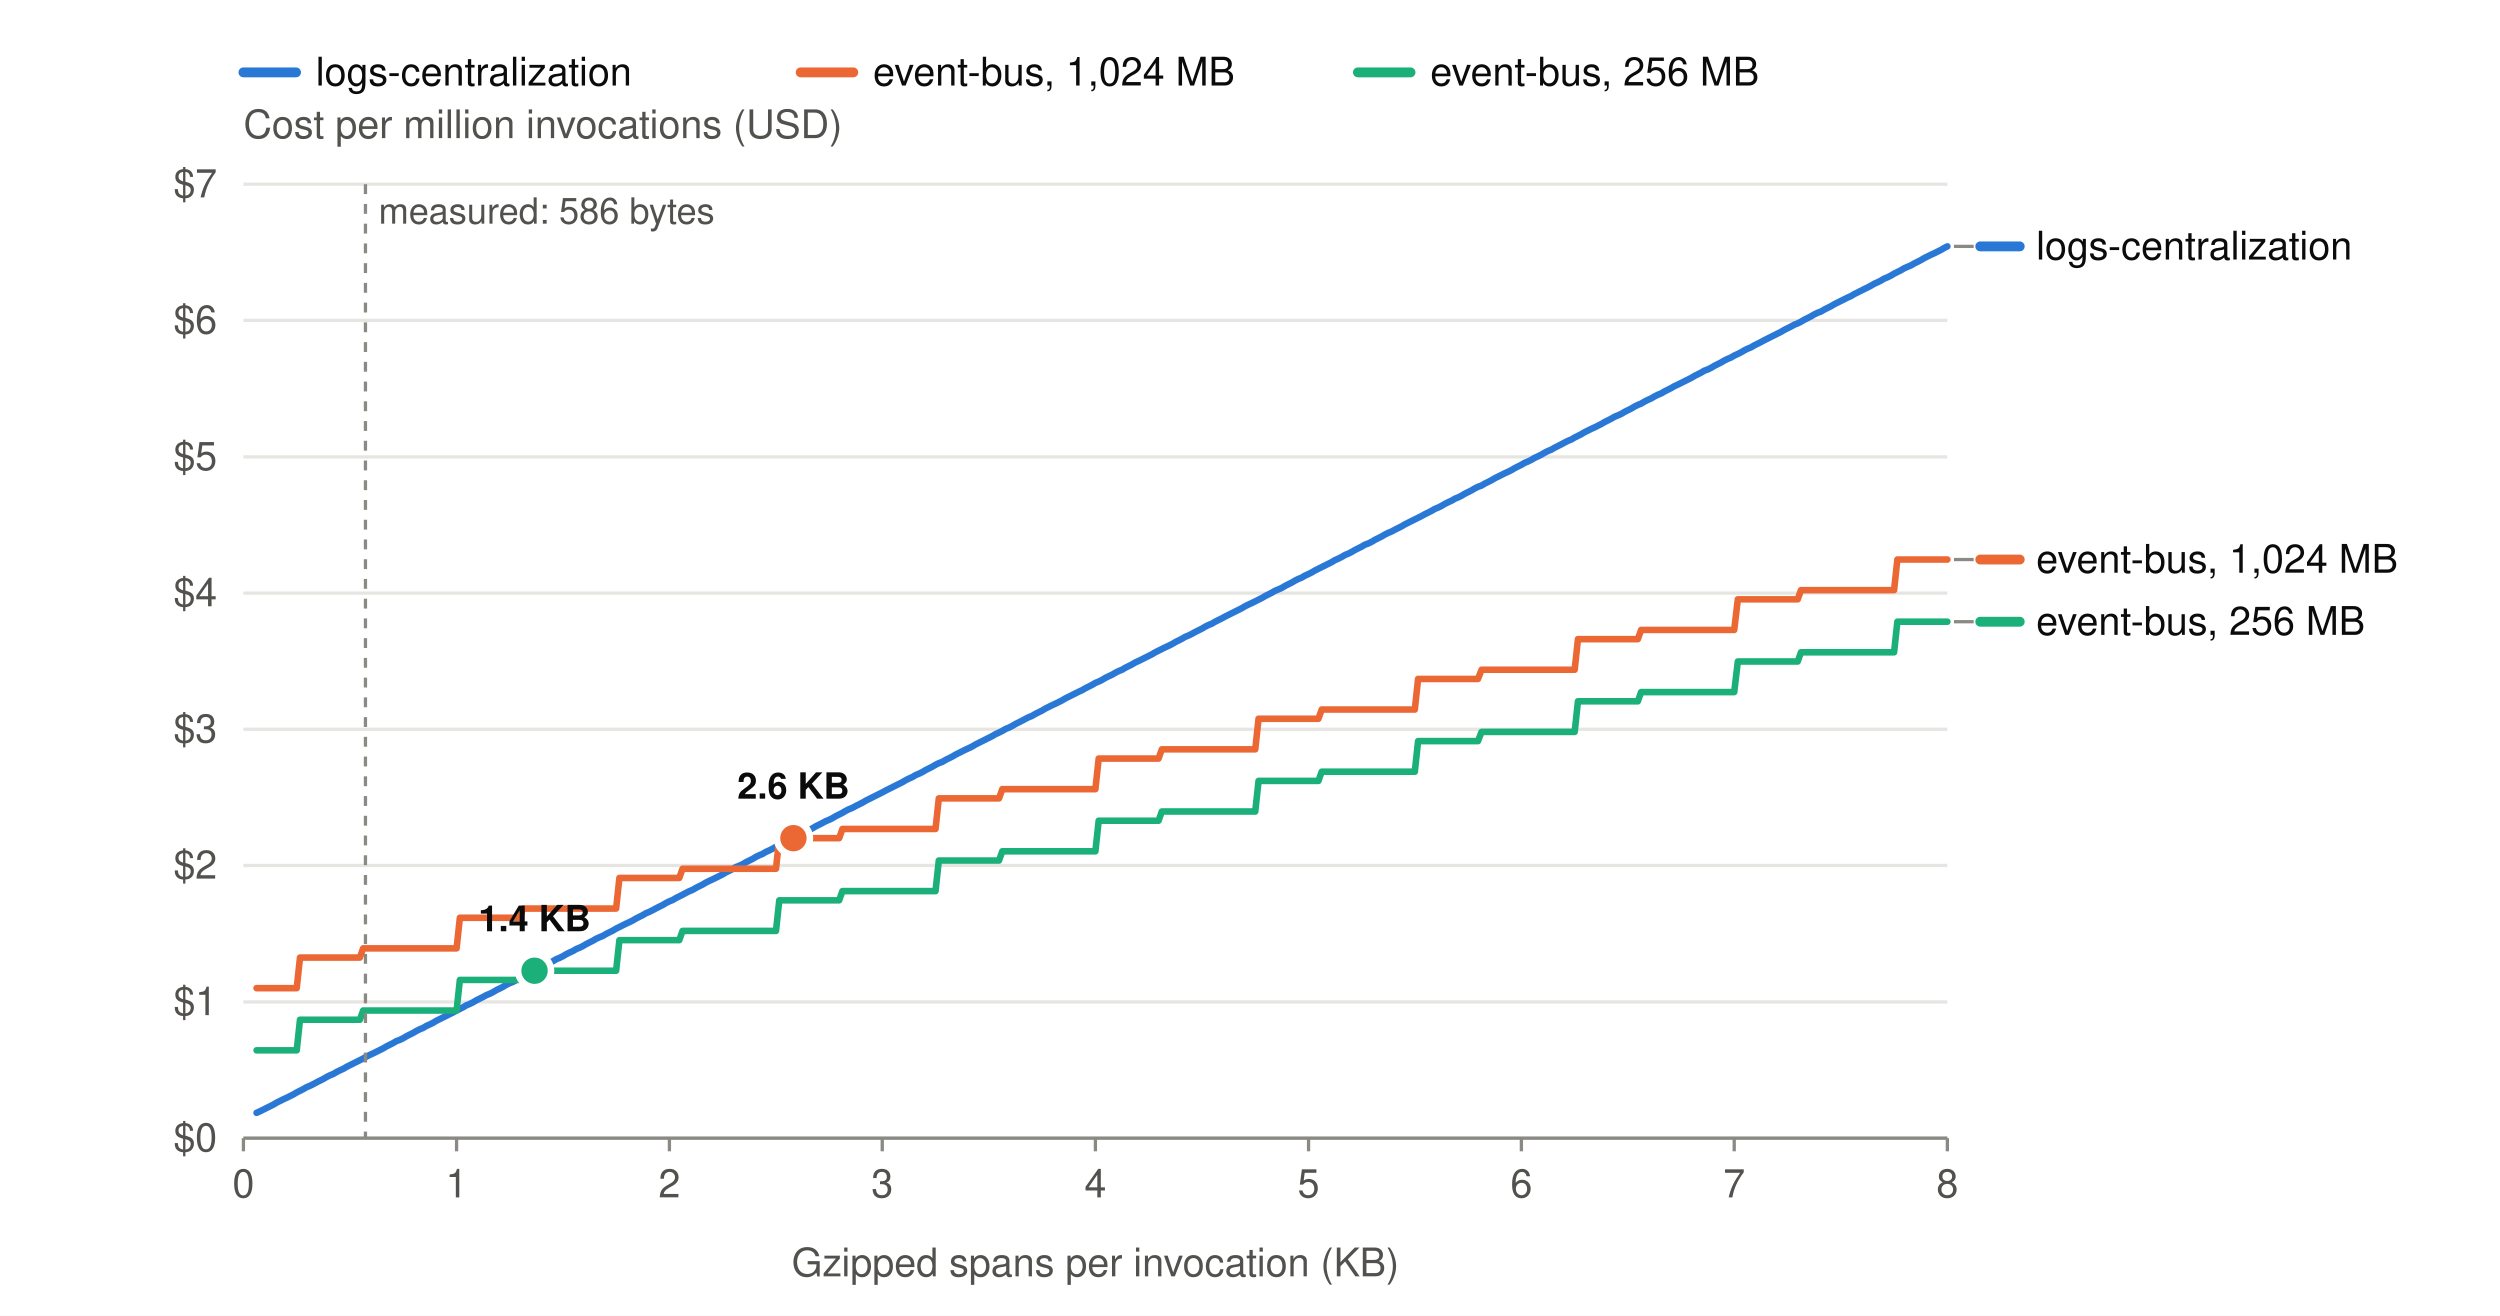
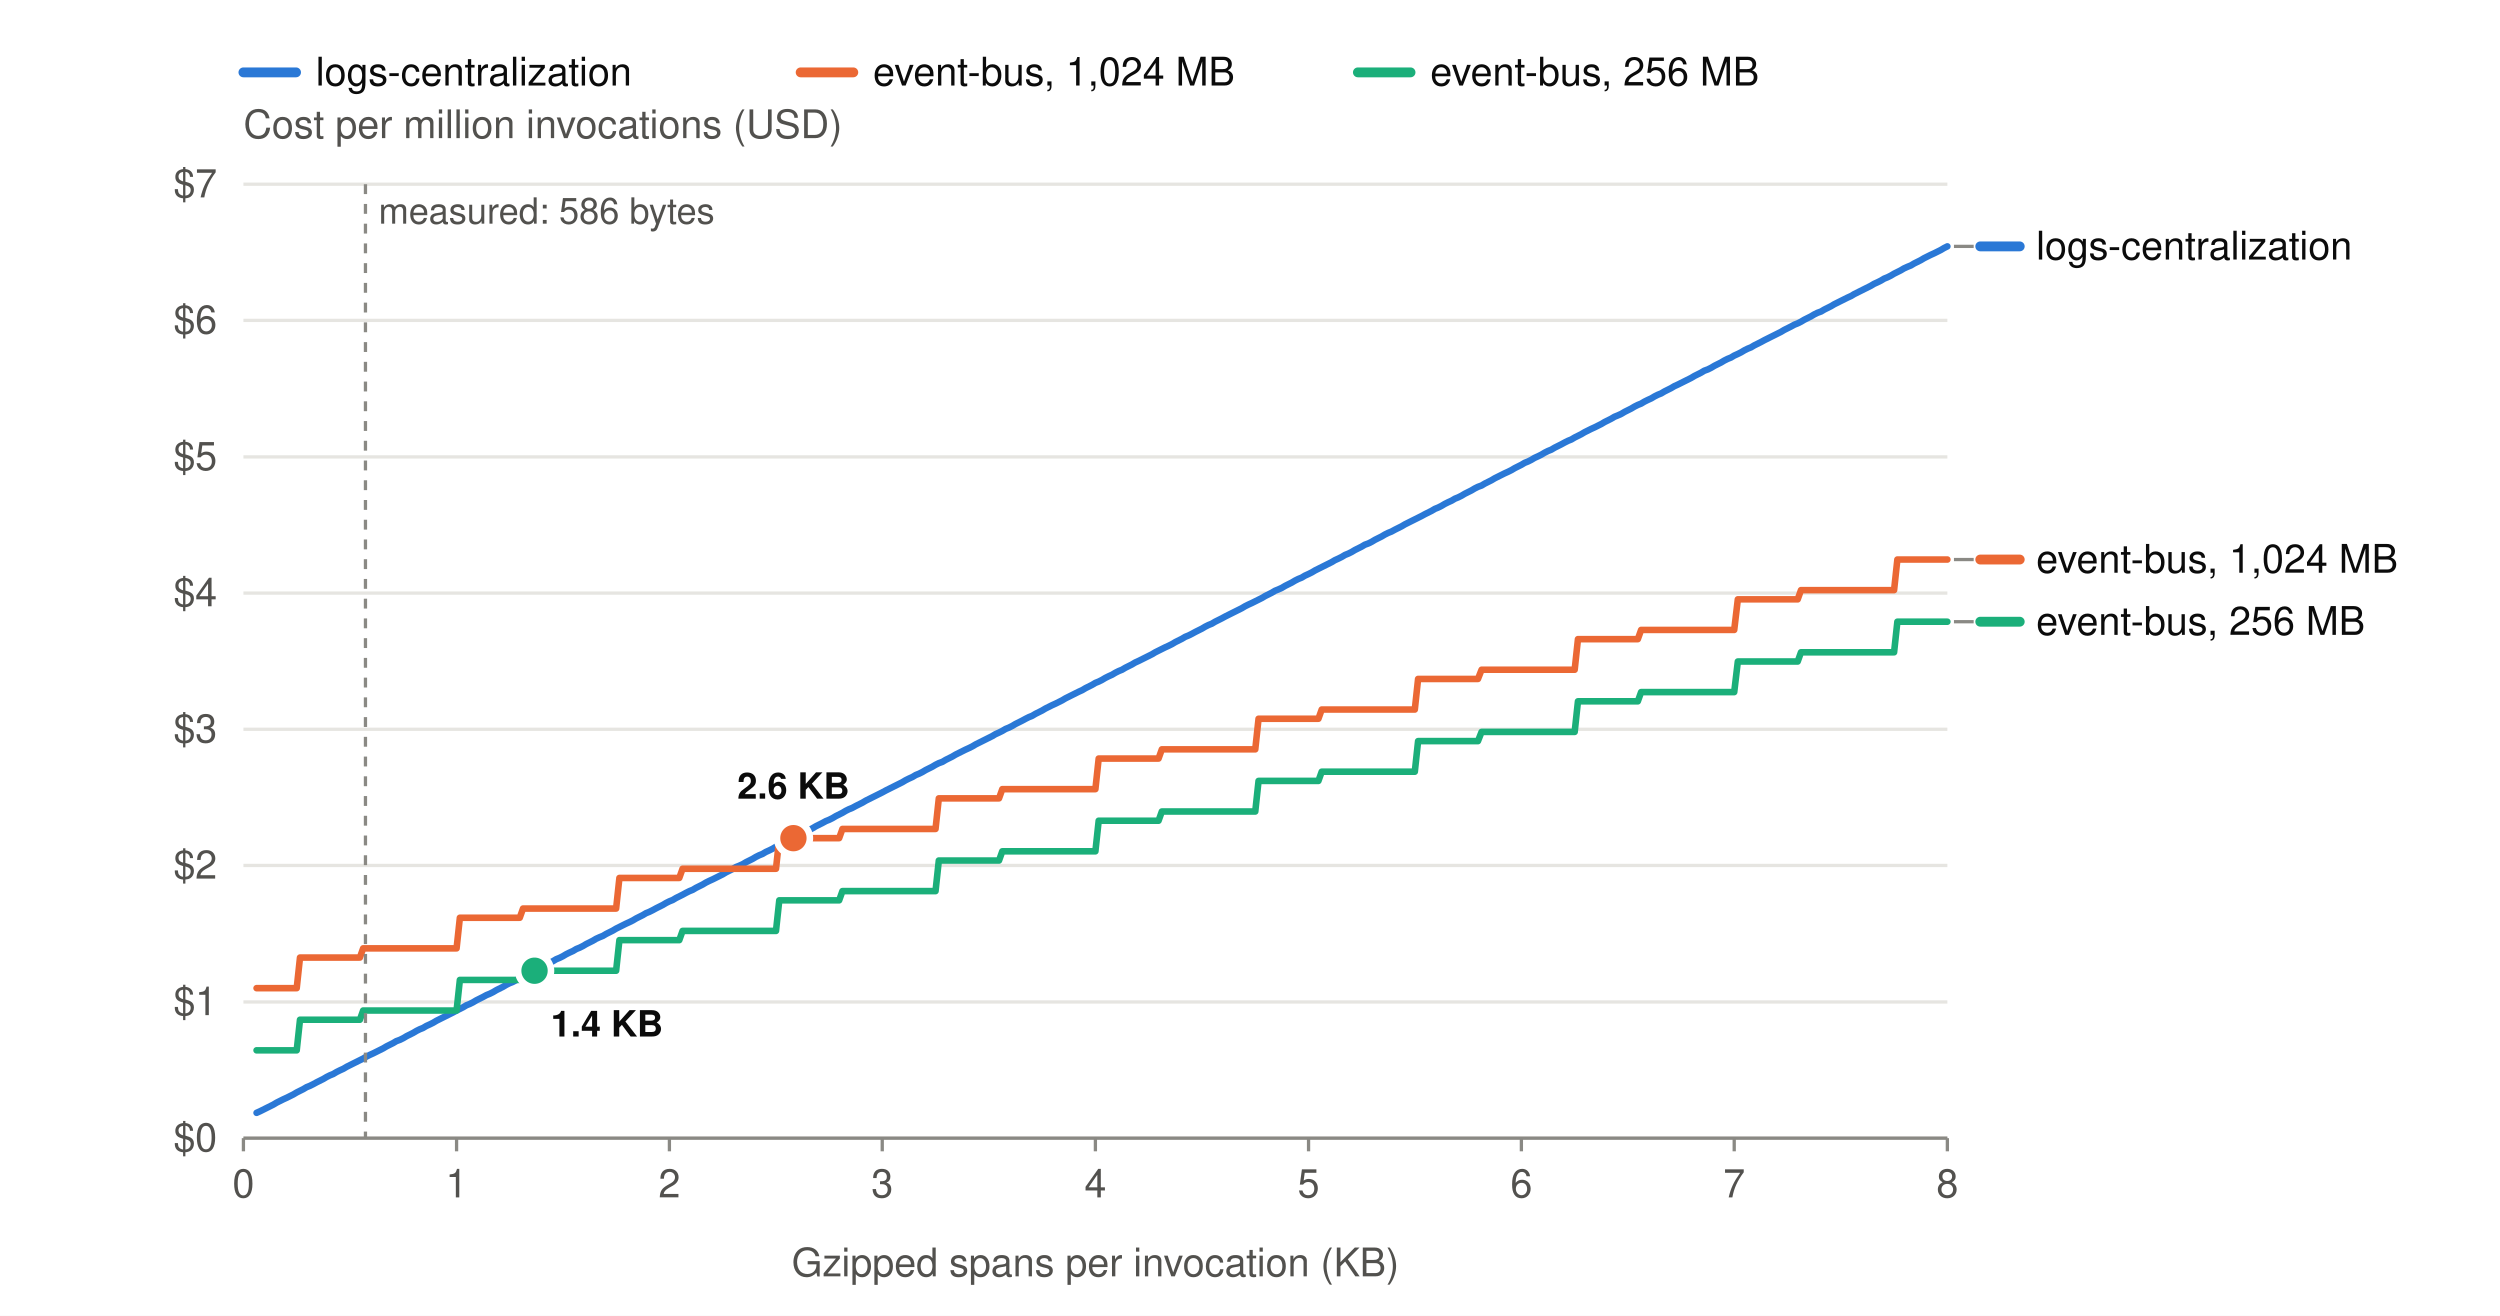
<svg xmlns="http://www.w3.org/2000/svg" width="760" height="400" viewBox="0 0 760 400" role="img" aria-labelledby="t d" font-family="Helvetica, Arial, sans-serif">
  <rect width="760" height="400" fill="#FFFFFF" />
  <line x1="74" y1="346.0" x2="592" y2="346.0" stroke="#e6e5e1" stroke-width="1" />
  <text x="66" y="350.0" text-anchor="end" font-size="12" fill="#52514e">$0</text>
  <line x1="74" y1="304.6" x2="592" y2="304.6" stroke="#e6e5e1" stroke-width="1" />
  <text x="66" y="308.6" text-anchor="end" font-size="12" fill="#52514e">$1</text>
  <line x1="74" y1="263.1" x2="592" y2="263.1" stroke="#e6e5e1" stroke-width="1" />
  <text x="66" y="267.1" text-anchor="end" font-size="12" fill="#52514e">$2</text>
  <line x1="74" y1="221.7" x2="592" y2="221.7" stroke="#e6e5e1" stroke-width="1" />
  <text x="66" y="225.7" text-anchor="end" font-size="12" fill="#52514e">$3</text>
  <line x1="74" y1="180.3" x2="592" y2="180.3" stroke="#e6e5e1" stroke-width="1" />
  <text x="66" y="184.3" text-anchor="end" font-size="12" fill="#52514e">$4</text>
  <line x1="74" y1="138.9" x2="592" y2="138.9" stroke="#e6e5e1" stroke-width="1" />
  <text x="66" y="142.9" text-anchor="end" font-size="12" fill="#52514e">$5</text>
  <line x1="74" y1="97.4" x2="592" y2="97.4" stroke="#e6e5e1" stroke-width="1" />
  <text x="66" y="101.4" text-anchor="end" font-size="12" fill="#52514e">$6</text>
  <line x1="74" y1="56.0" x2="592" y2="56.0" stroke="#e6e5e1" stroke-width="1" />
  <text x="66" y="60.0" text-anchor="end" font-size="12" fill="#52514e">$7</text>
  <line x1="74.0" y1="346" x2="74.0" y2="350" stroke="#8a8984" stroke-width="1" />
  <text x="74.0" y="364" text-anchor="middle" font-size="12" fill="#52514e">0</text>
  <line x1="138.8" y1="346" x2="138.8" y2="350" stroke="#8a8984" stroke-width="1" />
  <text x="138.8" y="364" text-anchor="middle" font-size="12" fill="#52514e">1</text>
  <line x1="203.5" y1="346" x2="203.5" y2="350" stroke="#8a8984" stroke-width="1" />
  <text x="203.5" y="364" text-anchor="middle" font-size="12" fill="#52514e">2</text>
  <line x1="268.2" y1="346" x2="268.2" y2="350" stroke="#8a8984" stroke-width="1" />
  <text x="268.2" y="364" text-anchor="middle" font-size="12" fill="#52514e">3</text>
  <line x1="333.0" y1="346" x2="333.0" y2="350" stroke="#8a8984" stroke-width="1" />
  <text x="333.0" y="364" text-anchor="middle" font-size="12" fill="#52514e">4</text>
  <line x1="397.8" y1="346" x2="397.8" y2="350" stroke="#8a8984" stroke-width="1" />
  <text x="397.8" y="364" text-anchor="middle" font-size="12" fill="#52514e">5</text>
  <line x1="462.5" y1="346" x2="462.5" y2="350" stroke="#8a8984" stroke-width="1" />
  <text x="462.5" y="364" text-anchor="middle" font-size="12" fill="#52514e">6</text>
  <line x1="527.2" y1="346" x2="527.2" y2="350" stroke="#8a8984" stroke-width="1" />
  <text x="527.2" y="364" text-anchor="middle" font-size="12" fill="#52514e">7</text>
  <line x1="592.0" y1="346" x2="592.0" y2="350" stroke="#8a8984" stroke-width="1" />
  <text x="592.0" y="364" text-anchor="middle" font-size="12" fill="#52514e">8</text>
  <line x1="74" y1="346" x2="592" y2="346" stroke="#8a8984" stroke-width="1" />
  <text x="333.0" y="388" text-anchor="middle" font-size="12" fill="#52514e">Gzipped spans per invocation (KB)</text>
  <text x="74" y="42" text-anchor="start" font-size="12" fill="#52514e">Cost per million invocations (USD)</text>
  <path d="M78.0,338.3 L79.1,337.8 L80.1,337.3 L81.1,336.8 L82.1,336.3 L83.1,335.8 L84.1,335.2 L85.1,334.7 L86.1,334.2 L87.2,333.7 L88.2,333.2 L89.2,332.7 L90.2,332.1 L91.2,331.6 L92.2,331.1 L93.2,330.5 L94.2,330.1 L95.2,329.6 L96.3,329.0 L97.3,328.5 L98.3,328.0 L99.3,327.4 L100.3,326.9 L101.3,326.5 L102.3,325.9 L103.3,325.4 L104.4,324.9 L105.4,324.3 L106.4,323.8 L107.4,323.3 L108.4,322.8 L109.4,322.3 L110.4,321.8 L111.4,321.2 L112.4,320.7 L113.5,320.2 L114.5,319.7 L115.5,319.2 L116.5,318.7 L117.5,318.1 L118.5,317.6 L119.5,317.1 L120.5,316.5 L121.6,316.1 L122.6,315.6 L123.6,315.0 L124.6,314.5 L125.6,314.0 L126.6,313.4 L127.6,312.9 L128.6,312.5 L129.6,311.9 L130.7,311.4 L131.7,310.9 L132.7,310.3 L133.7,309.8 L134.7,309.3 L135.7,308.8 L136.7,308.3 L137.7,307.8 L138.8,307.2 L139.8,306.7 L140.8,306.2 L141.8,305.6 L142.8,305.2 L143.8,304.7 L144.8,304.1 L145.8,303.6 L146.8,303.1 L147.9,302.5 L148.9,302.1 L149.9,301.6 L150.9,301.0 L151.9,300.5 L152.9,300.0 L153.9,299.4 L154.9,298.9 L155.9,298.5 L157.0,297.9 L158.0,297.4 L159.0,296.9 L160.0,296.3 L161.0,295.8 L162.0,295.3 L163.0,294.8 L164.0,294.3 L165.1,293.8 L166.1,293.2 L167.1,292.7 L168.1,292.2 L169.1,291.6 L170.1,291.2 L171.1,290.7 L172.1,290.1 L173.1,289.6 L174.2,289.1 L175.2,288.5 L176.2,288.1 L177.2,287.6 L178.2,287.0 L179.2,286.5 L180.2,286.0 L181.2,285.4 L182.3,284.9 L183.3,284.5 L184.3,283.9 L185.3,283.4 L186.3,282.9 L187.3,282.3 L188.3,281.8 L189.3,281.3 L190.3,280.8 L191.4,280.3 L192.4,279.8 L193.4,279.2 L194.4,278.7 L195.4,278.2 L196.4,277.6 L197.4,277.2 L198.4,276.7 L199.5,276.1 L200.5,275.6 L201.5,275.1 L202.5,274.5 L203.5,274.0 L204.5,273.6 L205.5,273.0 L206.5,272.5 L207.5,272.0 L208.6,271.4 L209.6,270.9 L210.6,270.5 L211.6,269.9 L212.6,269.4 L213.6,268.9 L214.6,268.3 L215.6,267.8 L216.7,267.3 L217.7,266.8 L218.7,266.3 L219.7,265.8 L220.7,265.2 L221.7,264.7 L222.7,264.2 L223.7,263.6 L224.7,263.2 L225.8,262.7 L226.8,262.1 L227.8,261.6 L228.8,261.1 L229.8,260.5 L230.8,260.0 L231.8,259.6 L232.8,259.0 L233.9,258.5 L234.9,258.0 L235.9,257.4 L236.9,256.9 L237.9,256.5 L238.9,255.9 L239.9,255.4 L240.9,254.9 L241.9,254.3 L243.0,253.8 L244.0,253.3 L245.0,252.8 L246.0,252.3 L247.0,251.8 L248.0,251.2 L249.0,250.7 L250.0,250.2 L251.1,249.6 L252.1,249.2 L253.1,248.7 L254.1,248.1 L255.1,247.6 L256.1,247.1 L257.1,246.5 L258.1,246.0 L259.1,245.6 L260.2,245.0 L261.2,244.5 L262.2,244.0 L263.2,243.4 L264.2,242.9 L265.2,242.4 L266.2,241.9 L267.2,241.4 L268.2,240.9 L269.3,240.3 L270.3,239.8 L271.3,239.3 L272.3,238.8 L273.3,238.3 L274.3,237.8 L275.3,237.2 L276.3,236.7 L277.4,236.2 L278.4,235.6 L279.4,235.2 L280.4,234.7 L281.4,234.1 L282.4,233.6 L283.4,233.1 L284.4,232.5 L285.4,232.0 L286.5,231.6 L287.5,231.0 L288.5,230.5 L289.5,230.0 L290.5,229.4 L291.5,228.9 L292.5,228.4 L293.5,227.9 L294.6,227.4 L295.6,226.9 L296.6,226.3 L297.6,225.8 L298.6,225.3 L299.6,224.8 L300.6,224.3 L301.6,223.8 L302.6,223.2 L303.7,222.7 L304.7,222.2 L305.7,221.6 L306.7,221.2 L307.7,220.7 L308.7,220.1 L309.7,219.6 L310.7,219.1 L311.8,218.5 L312.8,218.0 L313.8,217.6 L314.8,217.0 L315.8,216.5 L316.8,216.0 L317.8,215.4 L318.8,214.9 L319.8,214.4 L320.9,213.9 L321.9,213.4 L322.9,212.9 L323.9,212.3 L324.9,211.8 L325.9,211.3 L326.9,210.8 L327.9,210.3 L329.0,209.8 L330.0,209.2 L331.0,208.7 L332.0,208.2 L333.0,207.6 L334.0,207.2 L335.0,206.7 L336.0,206.1 L337.0,205.6 L338.1,205.1 L339.1,204.5 L340.1,204.0 L341.1,203.6 L342.1,203.0 L343.1,202.5 L344.1,202.0 L345.1,201.4 L346.2,200.9 L347.2,200.4 L348.2,199.9 L349.2,199.4 L350.2,198.9 L351.2,198.3 L352.2,197.8 L353.2,197.3 L354.2,196.8 L355.3,196.3 L356.3,195.8 L357.3,195.2 L358.3,194.7 L359.3,194.2 L360.3,193.6 L361.3,193.2 L362.3,192.7 L363.4,192.1 L364.4,191.6 L365.4,191.1 L366.4,190.5 L367.4,190.0 L368.4,189.6 L369.4,189.0 L370.4,188.5 L371.4,188.0 L372.5,187.4 L373.5,186.9 L374.5,186.4 L375.5,185.9 L376.5,185.4 L377.5,184.9 L378.5,184.3 L379.5,183.8 L380.6,183.3 L381.6,182.8 L382.6,182.3 L383.6,181.8 L384.6,181.2 L385.6,180.7 L386.6,180.2 L387.6,179.6 L388.6,179.2 L389.7,178.7 L390.7,178.1 L391.7,177.6 L392.7,177.1 L393.7,176.5 L394.7,176.0 L395.7,175.6 L396.7,175.0 L397.8,174.5 L398.8,174.0 L399.8,173.4 L400.8,172.9 L401.8,172.4 L402.8,171.9 L403.8,171.4 L404.8,170.9 L405.8,170.3 L406.9,169.8 L407.9,169.3 L408.9,168.7 L409.9,168.3 L410.9,167.8 L411.9,167.2 L412.9,166.7 L413.9,166.2 L414.9,165.6 L416.0,165.2 L417.0,164.7 L418.0,164.1 L419.0,163.6 L420.0,163.1 L421.0,162.5 L422.0,162.0 L423.0,161.6 L424.1,161.0 L425.1,160.5 L426.1,160.0 L427.1,159.4 L428.1,158.9 L429.1,158.4 L430.1,157.9 L431.1,157.4 L432.1,156.9 L433.2,156.3 L434.2,155.8 L435.2,155.3 L436.2,154.7 L437.2,154.3 L438.2,153.8 L439.2,153.2 L440.2,152.7 L441.3,152.2 L442.3,151.6 L443.3,151.2 L444.3,150.7 L445.3,150.1 L446.3,149.6 L447.3,149.1 L448.3,148.5 L449.3,148.0 L450.4,147.6 L451.4,147.0 L452.4,146.5 L453.4,146.0 L454.4,145.4 L455.4,144.9 L456.4,144.4 L457.4,143.9 L458.5,143.4 L459.5,142.9 L460.5,142.3 L461.5,141.8 L462.5,141.3 L463.5,140.7 L464.5,140.3 L465.5,139.8 L466.5,139.2 L467.6,138.7 L468.6,138.2 L469.6,137.6 L470.6,137.1 L471.6,136.7 L472.6,136.1 L473.6,135.6 L474.6,135.1 L475.7,134.5 L476.7,134.0 L477.7,133.6 L478.7,133.0 L479.7,132.5 L480.7,132.0 L481.7,131.4 L482.7,130.9 L483.7,130.4 L484.8,129.9 L485.8,129.4 L486.8,128.9 L487.8,128.3 L488.8,127.8 L489.8,127.3 L490.8,126.7 L491.8,126.3 L492.9,125.8 L493.9,125.2 L494.9,124.7 L495.9,124.2 L496.9,123.6 L497.9,123.1 L498.9,122.7 L499.9,122.1 L500.9,121.6 L502.0,121.1 L503.0,120.5 L504.0,120.0 L505.0,119.6 L506.0,119.0 L507.0,118.5 L508.0,118.0 L509.0,117.4 L510.1,116.9 L511.1,116.4 L512.1,115.9 L513.1,115.4 L514.1,114.9 L515.1,114.3 L516.1,113.8 L517.1,113.3 L518.1,112.7 L519.2,112.3 L520.2,111.8 L521.2,111.2 L522.2,110.7 L523.2,110.2 L524.2,109.6 L525.2,109.1 L526.2,108.7 L527.2,108.1 L528.3,107.6 L529.3,107.1 L530.3,106.5 L531.3,106.0 L532.3,105.6 L533.3,105.0 L534.3,104.5 L535.3,104.0 L536.4,103.4 L537.4,102.9 L538.4,102.4 L539.4,101.9 L540.4,101.4 L541.4,100.9 L542.4,100.3 L543.4,99.8 L544.4,99.3 L545.5,98.7 L546.5,98.3 L547.5,97.8 L548.5,97.2 L549.5,96.7 L550.5,96.2 L551.5,95.6 L552.5,95.1 L553.6,94.7 L554.6,94.1 L555.6,93.6 L556.6,93.1 L557.6,92.5 L558.6,92.0 L559.6,91.5 L560.6,91.0 L561.6,90.5 L562.7,90.0 L563.7,89.4 L564.7,88.9 L565.7,88.4 L566.7,87.9 L567.7,87.4 L568.7,86.9 L569.7,86.3 L570.8,85.8 L571.8,85.3 L572.8,84.7 L573.8,84.3 L574.8,83.8 L575.8,83.2 L576.8,82.7 L577.8,82.2 L578.8,81.6 L579.9,81.1 L580.9,80.7 L581.9,80.1 L582.9,79.6 L583.9,79.1 L584.9,78.5 L585.9,78.0 L586.9,77.5 L588.0,77.0 L589.0,76.5 L590.0,76.0 L591.0,75.4 L592.0,74.9" fill="none" stroke="#2a78d6" stroke-width="2" stroke-linejoin="round" stroke-linecap="round" />
  <path d="M78.0,300.4 L79.1,300.4 L80.1,300.4 L81.1,300.4 L82.1,300.4 L83.1,300.4 L84.1,300.4 L85.1,300.4 L86.1,300.4 L87.2,300.4 L88.2,300.4 L89.2,300.4 L90.2,300.4 L91.2,291.1 L92.2,291.1 L93.2,291.1 L94.2,291.1 L95.2,291.1 L96.3,291.1 L97.3,291.1 L98.3,291.1 L99.3,291.1 L100.3,291.1 L101.3,291.1 L102.3,291.1 L103.3,291.1 L104.4,291.1 L105.4,291.1 L106.4,291.1 L107.4,291.1 L108.4,291.1 L109.4,291.1 L110.4,288.3 L111.4,288.3 L112.4,288.3 L113.5,288.3 L114.5,288.3 L115.5,288.3 L116.5,288.3 L117.5,288.3 L118.5,288.3 L119.5,288.3 L120.5,288.3 L121.6,288.3 L122.6,288.3 L123.6,288.3 L124.6,288.3 L125.6,288.3 L126.6,288.3 L127.6,288.3 L128.6,288.3 L129.6,288.3 L130.7,288.3 L131.7,288.3 L132.7,288.3 L133.7,288.3 L134.7,288.3 L135.7,288.3 L136.7,288.3 L137.7,288.3 L138.8,288.3 L139.8,279.0 L140.8,279.0 L141.8,279.0 L142.8,279.0 L143.8,279.0 L144.8,279.0 L145.8,279.0 L146.8,279.0 L147.9,279.0 L148.9,279.0 L149.9,279.0 L150.9,279.0 L151.9,279.0 L152.9,279.0 L153.9,279.0 L154.9,279.0 L155.9,279.0 L157.0,279.0 L158.0,279.0 L159.0,276.2 L160.0,276.2 L161.0,276.2 L162.0,276.2 L163.0,276.2 L164.0,276.2 L165.1,276.2 L166.1,276.2 L167.1,276.2 L168.1,276.2 L169.1,276.2 L170.1,276.2 L171.1,276.2 L172.1,276.2 L173.1,276.2 L174.2,276.2 L175.2,276.2 L176.2,276.2 L177.2,276.2 L178.2,276.2 L179.2,276.2 L180.2,276.2 L181.2,276.2 L182.3,276.2 L183.3,276.2 L184.3,276.2 L185.3,276.2 L186.3,276.2 L187.3,276.2 L188.3,266.9 L189.3,266.9 L190.3,266.9 L191.4,266.9 L192.4,266.9 L193.4,266.9 L194.4,266.9 L195.4,266.9 L196.4,266.9 L197.4,266.9 L198.4,266.9 L199.5,266.9 L200.5,266.9 L201.5,266.9 L202.5,266.9 L203.5,266.9 L204.5,266.9 L205.5,266.9 L206.5,266.9 L207.5,264.1 L208.6,264.1 L209.6,264.1 L210.6,264.1 L211.6,264.1 L212.6,264.1 L213.6,264.1 L214.6,264.1 L215.6,264.1 L216.7,264.1 L217.7,264.1 L218.7,264.1 L219.7,264.1 L220.7,264.1 L221.7,264.1 L222.7,264.1 L223.7,264.1 L224.7,264.1 L225.8,264.1 L226.8,264.1 L227.8,264.1 L228.8,264.1 L229.8,264.1 L230.8,264.1 L231.8,264.1 L232.8,264.1 L233.9,264.1 L234.9,264.1 L235.9,264.1 L236.9,254.8 L237.9,254.8 L238.9,254.8 L239.9,254.8 L240.9,254.8 L241.9,254.8 L243.0,254.8 L244.0,254.8 L245.0,254.8 L246.0,254.8 L247.0,254.8 L248.0,254.8 L249.0,254.8 L250.0,254.8 L251.1,254.8 L252.1,254.8 L253.1,254.8 L254.1,254.8 L255.1,254.8 L256.1,252.0 L257.1,252.0 L258.1,252.0 L259.1,252.0 L260.2,252.0 L261.2,252.0 L262.2,252.0 L263.2,252.0 L264.2,252.0 L265.2,252.0 L266.2,252.0 L267.2,252.0 L268.2,252.0 L269.3,252.0 L270.3,252.0 L271.3,252.0 L272.3,252.0 L273.3,252.0 L274.3,252.0 L275.3,252.0 L276.3,252.0 L277.4,252.0 L278.4,252.0 L279.4,252.0 L280.4,252.0 L281.4,252.0 L282.4,252.0 L283.4,252.0 L284.4,252.0 L285.4,242.7 L286.5,242.7 L287.5,242.7 L288.5,242.7 L289.5,242.7 L290.5,242.7 L291.5,242.7 L292.5,242.7 L293.5,242.7 L294.6,242.7 L295.6,242.7 L296.6,242.7 L297.6,242.7 L298.6,242.7 L299.6,242.7 L300.6,242.7 L301.6,242.7 L302.6,242.7 L303.7,242.7 L304.7,239.9 L305.7,239.9 L306.7,239.9 L307.7,239.9 L308.7,239.9 L309.7,239.9 L310.7,239.9 L311.8,239.9 L312.8,239.9 L313.8,239.9 L314.8,239.9 L315.8,239.9 L316.8,239.9 L317.8,239.9 L318.8,239.9 L319.8,239.9 L320.9,239.9 L321.9,239.9 L322.9,239.9 L323.9,239.9 L324.9,239.9 L325.9,239.9 L326.9,239.9 L327.9,239.9 L329.0,239.9 L330.0,239.9 L331.0,239.9 L332.0,239.9 L333.0,239.9 L334.0,230.6 L335.0,230.6 L336.0,230.6 L337.0,230.6 L338.1,230.6 L339.1,230.6 L340.1,230.6 L341.1,230.6 L342.1,230.6 L343.1,230.6 L344.1,230.6 L345.1,230.6 L346.2,230.6 L347.2,230.6 L348.2,230.6 L349.2,230.6 L350.2,230.6 L351.2,230.6 L352.2,230.6 L353.2,227.8 L354.2,227.8 L355.3,227.8 L356.3,227.8 L357.3,227.8 L358.3,227.8 L359.3,227.8 L360.3,227.8 L361.3,227.8 L362.3,227.8 L363.4,227.8 L364.4,227.8 L365.4,227.8 L366.4,227.8 L367.4,227.8 L368.4,227.8 L369.4,227.8 L370.4,227.8 L371.4,227.8 L372.5,227.8 L373.5,227.8 L374.5,227.8 L375.5,227.8 L376.5,227.8 L377.5,227.8 L378.5,227.8 L379.5,227.8 L380.6,227.8 L381.6,227.8 L382.6,218.5 L383.6,218.5 L384.6,218.5 L385.6,218.5 L386.6,218.5 L387.6,218.5 L388.6,218.5 L389.7,218.5 L390.7,218.5 L391.7,218.5 L392.7,218.5 L393.7,218.5 L394.7,218.5 L395.7,218.5 L396.7,218.5 L397.8,218.5 L398.8,218.5 L399.8,218.5 L400.8,218.5 L401.8,215.7 L402.8,215.7 L403.8,215.7 L404.8,215.7 L405.8,215.7 L406.9,215.7 L407.9,215.7 L408.9,215.7 L409.9,215.7 L410.9,215.7 L411.9,215.7 L412.9,215.7 L413.9,215.7 L414.9,215.7 L416.0,215.7 L417.0,215.7 L418.0,215.7 L419.0,215.7 L420.0,215.7 L421.0,215.7 L422.0,215.7 L423.0,215.7 L424.1,215.7 L425.1,215.7 L426.1,215.7 L427.1,215.7 L428.1,215.7 L429.1,215.7 L430.1,215.7 L431.1,206.4 L432.1,206.4 L433.2,206.4 L434.2,206.4 L435.2,206.4 L436.2,206.4 L437.2,206.4 L438.2,206.4 L439.2,206.4 L440.2,206.4 L441.3,206.4 L442.3,206.4 L443.3,206.4 L444.3,206.4 L445.3,206.4 L446.3,206.4 L447.3,206.4 L448.3,206.4 L449.3,206.4 L450.4,203.6 L451.4,203.6 L452.4,203.6 L453.4,203.6 L454.4,203.6 L455.4,203.6 L456.4,203.6 L457.4,203.6 L458.5,203.6 L459.5,203.6 L460.5,203.6 L461.5,203.6 L462.5,203.6 L463.5,203.6 L464.5,203.6 L465.5,203.6 L466.5,203.6 L467.6,203.6 L468.6,203.6 L469.6,203.6 L470.6,203.6 L471.6,203.6 L472.6,203.6 L473.6,203.6 L474.6,203.6 L475.7,203.6 L476.7,203.6 L477.7,203.6 L478.7,203.6 L479.7,194.3 L480.7,194.3 L481.7,194.3 L482.7,194.3 L483.7,194.3 L484.8,194.3 L485.8,194.3 L486.8,194.3 L487.8,194.3 L488.8,194.3 L489.8,194.3 L490.8,194.3 L491.8,194.3 L492.9,194.3 L493.9,194.3 L494.9,194.3 L495.9,194.3 L496.9,194.3 L497.9,194.3 L498.9,191.5 L499.9,191.5 L500.9,191.5 L502.0,191.5 L503.0,191.5 L504.0,191.5 L505.0,191.5 L506.0,191.5 L507.0,191.5 L508.0,191.5 L509.0,191.5 L510.1,191.5 L511.1,191.5 L512.1,191.5 L513.1,191.5 L514.1,191.5 L515.1,191.5 L516.1,191.5 L517.1,191.5 L518.1,191.5 L519.2,191.5 L520.2,191.5 L521.2,191.5 L522.2,191.5 L523.2,191.5 L524.2,191.5 L525.2,191.5 L526.2,191.5 L527.2,191.5 L528.3,182.2 L529.3,182.2 L530.3,182.2 L531.3,182.2 L532.3,182.2 L533.3,182.2 L534.3,182.2 L535.3,182.2 L536.4,182.2 L537.4,182.2 L538.4,182.2 L539.4,182.2 L540.4,182.2 L541.4,182.2 L542.4,182.2 L543.4,182.2 L544.4,182.2 L545.5,182.2 L546.5,182.2 L547.5,179.4 L548.5,179.4 L549.5,179.4 L550.5,179.4 L551.5,179.4 L552.5,179.4 L553.6,179.4 L554.6,179.4 L555.6,179.4 L556.6,179.4 L557.6,179.4 L558.6,179.4 L559.6,179.4 L560.6,179.4 L561.6,179.4 L562.7,179.4 L563.7,179.4 L564.7,179.4 L565.7,179.4 L566.7,179.4 L567.7,179.4 L568.7,179.4 L569.7,179.4 L570.8,179.4 L571.8,179.4 L572.8,179.4 L573.8,179.4 L574.8,179.4 L575.8,179.4 L576.8,170.1 L577.8,170.1 L578.8,170.1 L579.9,170.1 L580.9,170.1 L581.9,170.1 L582.9,170.1 L583.9,170.1 L584.9,170.1 L585.9,170.1 L586.9,170.1 L588.0,170.1 L589.0,170.1 L590.0,170.1 L591.0,170.1 L592.0,170.1" fill="none" stroke="#eb6834" stroke-width="2" stroke-linejoin="round" stroke-linecap="round" />
  <path d="M78.0,319.3 L79.1,319.3 L80.1,319.3 L81.1,319.3 L82.1,319.3 L83.1,319.3 L84.1,319.3 L85.1,319.3 L86.1,319.3 L87.2,319.3 L88.2,319.3 L89.2,319.3 L90.2,319.3 L91.2,310.0 L92.2,310.0 L93.2,310.0 L94.2,310.0 L95.2,310.0 L96.3,310.0 L97.3,310.0 L98.3,310.0 L99.3,310.0 L100.3,310.0 L101.3,310.0 L102.3,310.0 L103.3,310.0 L104.4,310.0 L105.4,310.0 L106.4,310.0 L107.4,310.0 L108.4,310.0 L109.4,310.0 L110.4,307.2 L111.4,307.2 L112.4,307.2 L113.5,307.2 L114.5,307.2 L115.5,307.2 L116.5,307.2 L117.5,307.2 L118.5,307.2 L119.5,307.2 L120.5,307.2 L121.6,307.2 L122.6,307.2 L123.6,307.2 L124.6,307.2 L125.6,307.2 L126.6,307.2 L127.6,307.2 L128.6,307.2 L129.6,307.2 L130.7,307.2 L131.7,307.2 L132.7,307.2 L133.7,307.2 L134.7,307.2 L135.7,307.2 L136.7,307.2 L137.7,307.2 L138.8,307.2 L139.8,297.9 L140.8,297.9 L141.8,297.9 L142.8,297.9 L143.8,297.9 L144.8,297.9 L145.8,297.9 L146.8,297.9 L147.9,297.9 L148.9,297.9 L149.9,297.9 L150.9,297.9 L151.9,297.9 L152.9,297.9 L153.9,297.9 L154.9,297.9 L155.9,297.9 L157.0,297.9 L158.0,297.9 L159.0,295.1 L160.0,295.1 L161.0,295.1 L162.0,295.1 L163.0,295.1 L164.0,295.1 L165.1,295.1 L166.1,295.1 L167.1,295.1 L168.1,295.1 L169.1,295.1 L170.1,295.1 L171.1,295.1 L172.1,295.1 L173.1,295.1 L174.2,295.1 L175.2,295.1 L176.2,295.1 L177.2,295.1 L178.2,295.1 L179.2,295.1 L180.2,295.1 L181.2,295.1 L182.3,295.1 L183.3,295.1 L184.3,295.1 L185.3,295.1 L186.3,295.1 L187.3,295.1 L188.3,285.8 L189.3,285.8 L190.3,285.8 L191.4,285.8 L192.4,285.8 L193.4,285.8 L194.4,285.8 L195.4,285.8 L196.4,285.8 L197.4,285.8 L198.4,285.8 L199.5,285.8 L200.5,285.8 L201.5,285.8 L202.5,285.8 L203.5,285.8 L204.5,285.8 L205.5,285.8 L206.5,285.8 L207.5,283.0 L208.6,283.0 L209.6,283.0 L210.6,283.0 L211.6,283.0 L212.6,283.0 L213.6,283.0 L214.6,283.0 L215.6,283.0 L216.7,283.0 L217.7,283.0 L218.7,283.0 L219.7,283.0 L220.7,283.0 L221.7,283.0 L222.7,283.0 L223.7,283.0 L224.7,283.0 L225.8,283.0 L226.8,283.0 L227.8,283.0 L228.8,283.0 L229.8,283.0 L230.8,283.0 L231.8,283.0 L232.8,283.0 L233.9,283.0 L234.9,283.0 L235.9,283.0 L236.9,273.7 L237.9,273.7 L238.9,273.7 L239.9,273.7 L240.9,273.7 L241.9,273.7 L243.0,273.7 L244.0,273.7 L245.0,273.7 L246.0,273.7 L247.0,273.7 L248.0,273.7 L249.0,273.7 L250.0,273.7 L251.1,273.7 L252.1,273.7 L253.1,273.7 L254.1,273.7 L255.1,273.7 L256.1,270.9 L257.1,270.9 L258.1,270.9 L259.1,270.9 L260.2,270.9 L261.2,270.9 L262.2,270.9 L263.2,270.9 L264.2,270.9 L265.2,270.9 L266.2,270.9 L267.2,270.9 L268.2,270.9 L269.3,270.9 L270.3,270.9 L271.3,270.9 L272.3,270.9 L273.3,270.9 L274.3,270.9 L275.3,270.9 L276.3,270.9 L277.4,270.9 L278.4,270.9 L279.4,270.9 L280.4,270.9 L281.4,270.9 L282.4,270.9 L283.4,270.9 L284.4,270.9 L285.4,261.6 L286.5,261.6 L287.5,261.6 L288.5,261.6 L289.5,261.6 L290.5,261.6 L291.5,261.6 L292.5,261.6 L293.5,261.6 L294.6,261.6 L295.6,261.6 L296.6,261.6 L297.6,261.6 L298.6,261.6 L299.6,261.6 L300.6,261.6 L301.6,261.6 L302.6,261.6 L303.7,261.6 L304.7,258.8 L305.7,258.8 L306.7,258.8 L307.7,258.8 L308.7,258.8 L309.7,258.8 L310.7,258.8 L311.8,258.8 L312.8,258.8 L313.8,258.8 L314.8,258.8 L315.8,258.8 L316.8,258.8 L317.8,258.8 L318.8,258.8 L319.8,258.8 L320.9,258.8 L321.9,258.8 L322.9,258.8 L323.9,258.8 L324.9,258.8 L325.9,258.8 L326.9,258.8 L327.9,258.8 L329.0,258.8 L330.0,258.8 L331.0,258.8 L332.0,258.8 L333.0,258.8 L334.0,249.5 L335.0,249.5 L336.0,249.5 L337.0,249.5 L338.1,249.5 L339.1,249.5 L340.1,249.5 L341.1,249.5 L342.1,249.5 L343.1,249.5 L344.1,249.5 L345.1,249.5 L346.2,249.5 L347.2,249.5 L348.2,249.5 L349.2,249.5 L350.2,249.5 L351.2,249.5 L352.2,249.5 L353.2,246.7 L354.2,246.7 L355.3,246.7 L356.3,246.7 L357.3,246.7 L358.3,246.7 L359.3,246.7 L360.3,246.7 L361.3,246.7 L362.3,246.7 L363.4,246.7 L364.4,246.7 L365.4,246.7 L366.4,246.7 L367.4,246.7 L368.4,246.7 L369.4,246.7 L370.4,246.7 L371.4,246.7 L372.5,246.7 L373.5,246.7 L374.5,246.7 L375.5,246.7 L376.5,246.7 L377.5,246.7 L378.5,246.7 L379.5,246.7 L380.6,246.7 L381.6,246.7 L382.6,237.4 L383.6,237.4 L384.6,237.4 L385.6,237.4 L386.6,237.4 L387.6,237.4 L388.6,237.4 L389.7,237.4 L390.7,237.4 L391.7,237.4 L392.7,237.4 L393.7,237.4 L394.7,237.4 L395.7,237.4 L396.7,237.4 L397.8,237.4 L398.8,237.4 L399.8,237.4 L400.8,237.4 L401.8,234.6 L402.8,234.6 L403.8,234.6 L404.8,234.6 L405.8,234.6 L406.9,234.6 L407.9,234.6 L408.9,234.6 L409.9,234.6 L410.9,234.6 L411.9,234.6 L412.9,234.6 L413.9,234.6 L414.9,234.6 L416.0,234.6 L417.0,234.6 L418.0,234.6 L419.0,234.6 L420.0,234.6 L421.0,234.6 L422.0,234.6 L423.0,234.6 L424.1,234.6 L425.1,234.6 L426.1,234.6 L427.1,234.6 L428.1,234.6 L429.1,234.6 L430.1,234.6 L431.1,225.3 L432.1,225.3 L433.2,225.3 L434.2,225.3 L435.2,225.3 L436.2,225.3 L437.2,225.3 L438.2,225.3 L439.2,225.3 L440.2,225.3 L441.3,225.3 L442.3,225.3 L443.3,225.3 L444.3,225.3 L445.3,225.3 L446.3,225.3 L447.3,225.3 L448.3,225.3 L449.3,225.3 L450.4,222.5 L451.4,222.5 L452.4,222.5 L453.4,222.5 L454.4,222.5 L455.4,222.5 L456.4,222.5 L457.4,222.5 L458.5,222.5 L459.5,222.5 L460.5,222.5 L461.5,222.5 L462.5,222.5 L463.5,222.5 L464.5,222.5 L465.5,222.5 L466.5,222.5 L467.6,222.5 L468.6,222.5 L469.6,222.5 L470.6,222.5 L471.6,222.5 L472.6,222.5 L473.6,222.5 L474.6,222.5 L475.7,222.5 L476.7,222.5 L477.7,222.5 L478.7,222.5 L479.7,213.2 L480.7,213.2 L481.7,213.2 L482.7,213.2 L483.7,213.2 L484.8,213.2 L485.8,213.2 L486.8,213.2 L487.8,213.2 L488.8,213.2 L489.8,213.2 L490.8,213.2 L491.8,213.2 L492.9,213.2 L493.9,213.2 L494.9,213.2 L495.9,213.2 L496.9,213.2 L497.9,213.2 L498.9,210.4 L499.9,210.4 L500.9,210.4 L502.0,210.4 L503.0,210.4 L504.0,210.4 L505.0,210.4 L506.0,210.4 L507.0,210.4 L508.0,210.4 L509.0,210.4 L510.1,210.4 L511.1,210.4 L512.1,210.4 L513.1,210.4 L514.1,210.4 L515.1,210.4 L516.1,210.4 L517.1,210.4 L518.1,210.4 L519.2,210.4 L520.2,210.4 L521.2,210.4 L522.2,210.4 L523.2,210.4 L524.2,210.4 L525.2,210.4 L526.2,210.4 L527.2,210.4 L528.3,201.1 L529.3,201.1 L530.3,201.1 L531.3,201.1 L532.3,201.1 L533.3,201.1 L534.3,201.1 L535.3,201.1 L536.4,201.1 L537.4,201.1 L538.4,201.1 L539.4,201.1 L540.4,201.1 L541.4,201.1 L542.4,201.1 L543.4,201.1 L544.4,201.1 L545.5,201.1 L546.5,201.1 L547.5,198.3 L548.5,198.3 L549.5,198.3 L550.5,198.3 L551.5,198.3 L552.5,198.3 L553.6,198.3 L554.6,198.3 L555.6,198.3 L556.6,198.3 L557.6,198.3 L558.6,198.3 L559.6,198.3 L560.6,198.3 L561.6,198.3 L562.7,198.3 L563.7,198.3 L564.7,198.3 L565.7,198.3 L566.7,198.3 L567.7,198.3 L568.7,198.3 L569.7,198.3 L570.8,198.3 L571.8,198.3 L572.8,198.3 L573.8,198.3 L574.8,198.3 L575.8,198.3 L576.8,189.0 L577.8,189.0 L578.8,189.0 L579.9,189.0 L580.9,189.0 L581.9,189.0 L582.9,189.0 L583.9,189.0 L584.9,189.0 L585.9,189.0 L586.9,189.0 L588.0,189.0 L589.0,189.0 L590.0,189.0 L591.0,189.0 L592.0,189.0" fill="none" stroke="#1baf7a" stroke-width="2" stroke-linejoin="round" stroke-linecap="round" />
  <circle cx="162.5" cy="295.1" r="5" fill="#1baf7a" stroke="#FFFFFF" stroke-width="2" />
-   <text x="162.5" y="283.1" text-anchor="middle" font-size="11" fill="#0b0b0b" font-weight="600">1.4 KB</text>
+   <text x="184.5" y="315.1" text-anchor="middle" font-size="11" fill="#0b0b0b" font-weight="600">1.4 KB</text>
  <circle cx="241.2" cy="254.8" r="5" fill="#eb6834" stroke="#FFFFFF" stroke-width="2" />
  <text x="241.2" y="242.8" text-anchor="middle" font-size="11" fill="#0b0b0b" font-weight="600">2.6 KB</text>
  <line x1="111.1" y1="56" x2="111.1" y2="346" stroke="#8a8984" stroke-width="1" stroke-dasharray="3 3" />
  <text x="115.1" y="68" font-size="11" fill="#52514e">measured: 586 bytes</text>
  <path d="M594.0,74.9 L600.0,74.9" stroke="#8a8984" stroke-width="1" fill="none" />
  <line x1="602.0" y1="74.9" x2="614.0" y2="74.9" stroke="#2a78d6" stroke-width="3" stroke-linecap="round" />
  <text x="619.0" y="78.9" font-size="12" fill="#0b0b0b">logs-centralization</text>
  <path d="M594.0,170.1 L600.0,170.1" stroke="#8a8984" stroke-width="1" fill="none" />
  <line x1="602.0" y1="170.1" x2="614.0" y2="170.1" stroke="#eb6834" stroke-width="3" stroke-linecap="round" />
  <text x="619.0" y="174.1" font-size="12" fill="#0b0b0b">event-bus, 1,024 MB</text>
  <path d="M594.0,189.0 L600.0,189.0" stroke="#8a8984" stroke-width="1" fill="none" />
  <line x1="602.0" y1="189.0" x2="614.0" y2="189.0" stroke="#1baf7a" stroke-width="3" stroke-linecap="round" />
  <text x="619.0" y="193.0" font-size="12" fill="#0b0b0b">event-bus, 256 MB</text>
  <line x1="74" y1="22" x2="90" y2="22" stroke="#2a78d6" stroke-width="3" stroke-linecap="round" />
  <text x="96" y="26" font-size="12" fill="#0b0b0b">logs-centralization</text>
  <line x1="243.4" y1="22" x2="259.4" y2="22" stroke="#eb6834" stroke-width="3" stroke-linecap="round" />
  <text x="265.4" y="26" font-size="12" fill="#0b0b0b">event-bus, 1,024 MB</text>
  <line x1="412.8" y1="22" x2="428.8" y2="22" stroke="#1baf7a" stroke-width="3" stroke-linecap="round" />
  <text x="434.8" y="26" font-size="12" fill="#0b0b0b">event-bus, 256 MB</text>
</svg>
